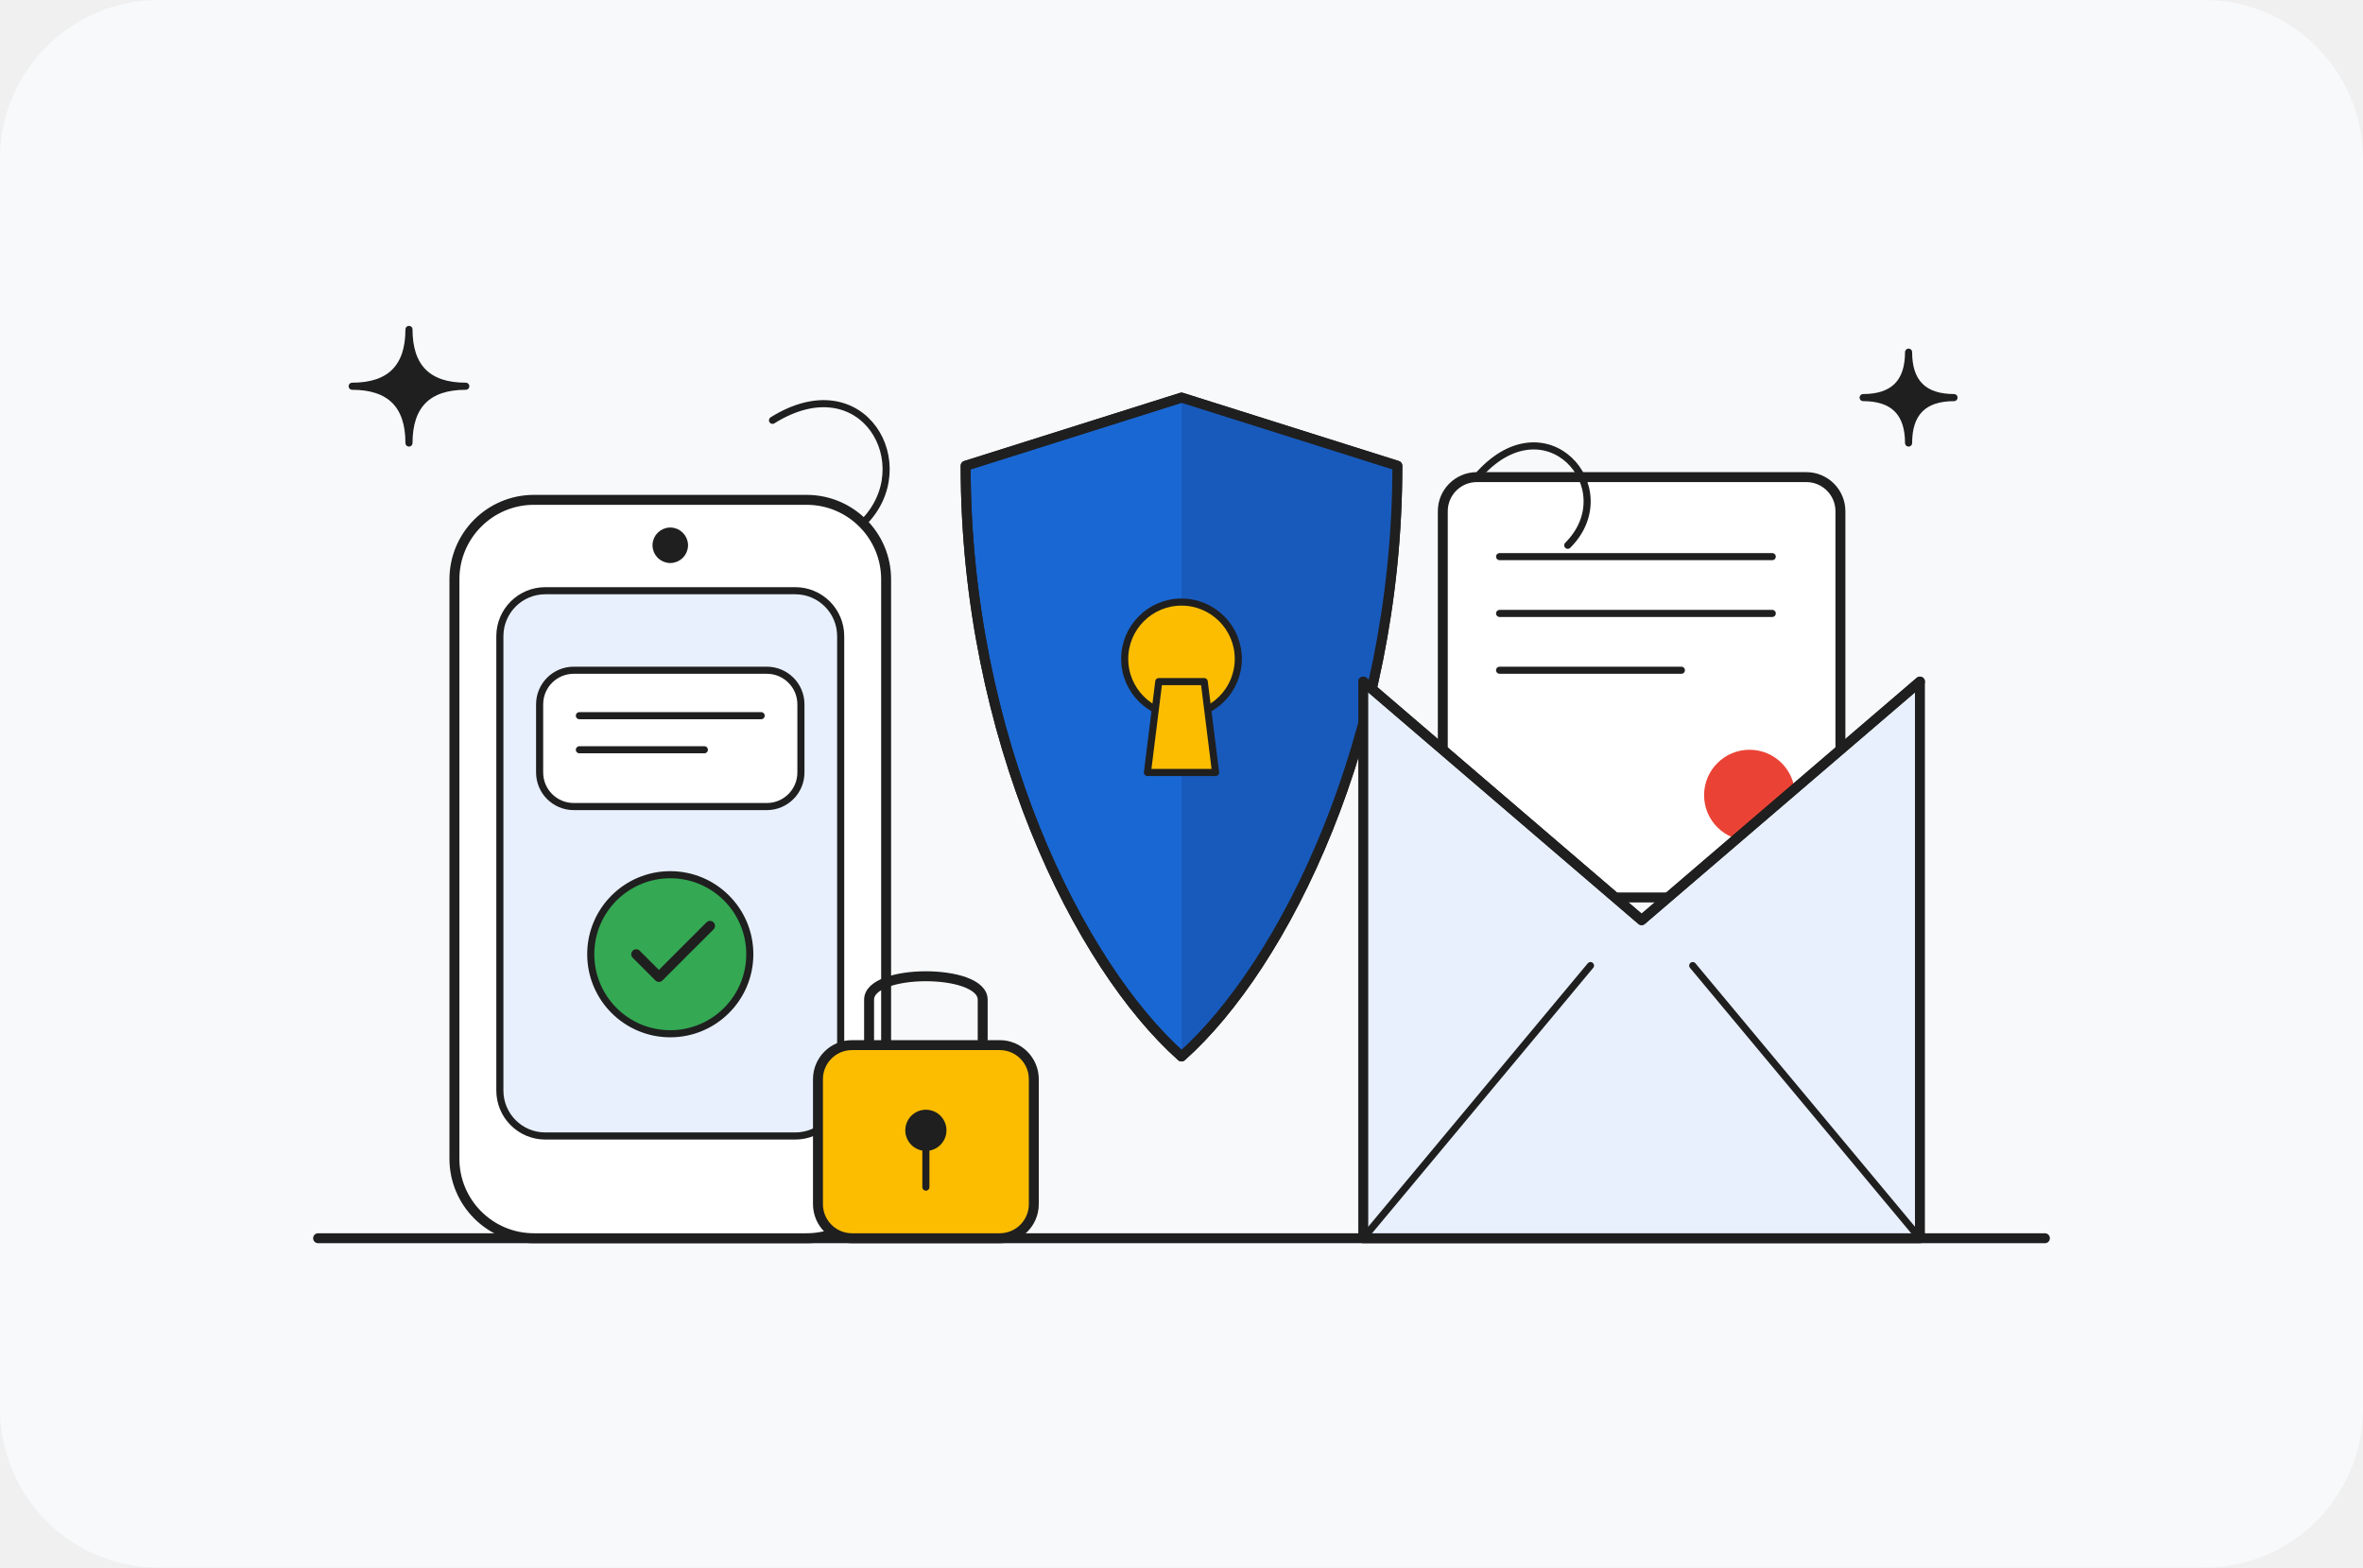
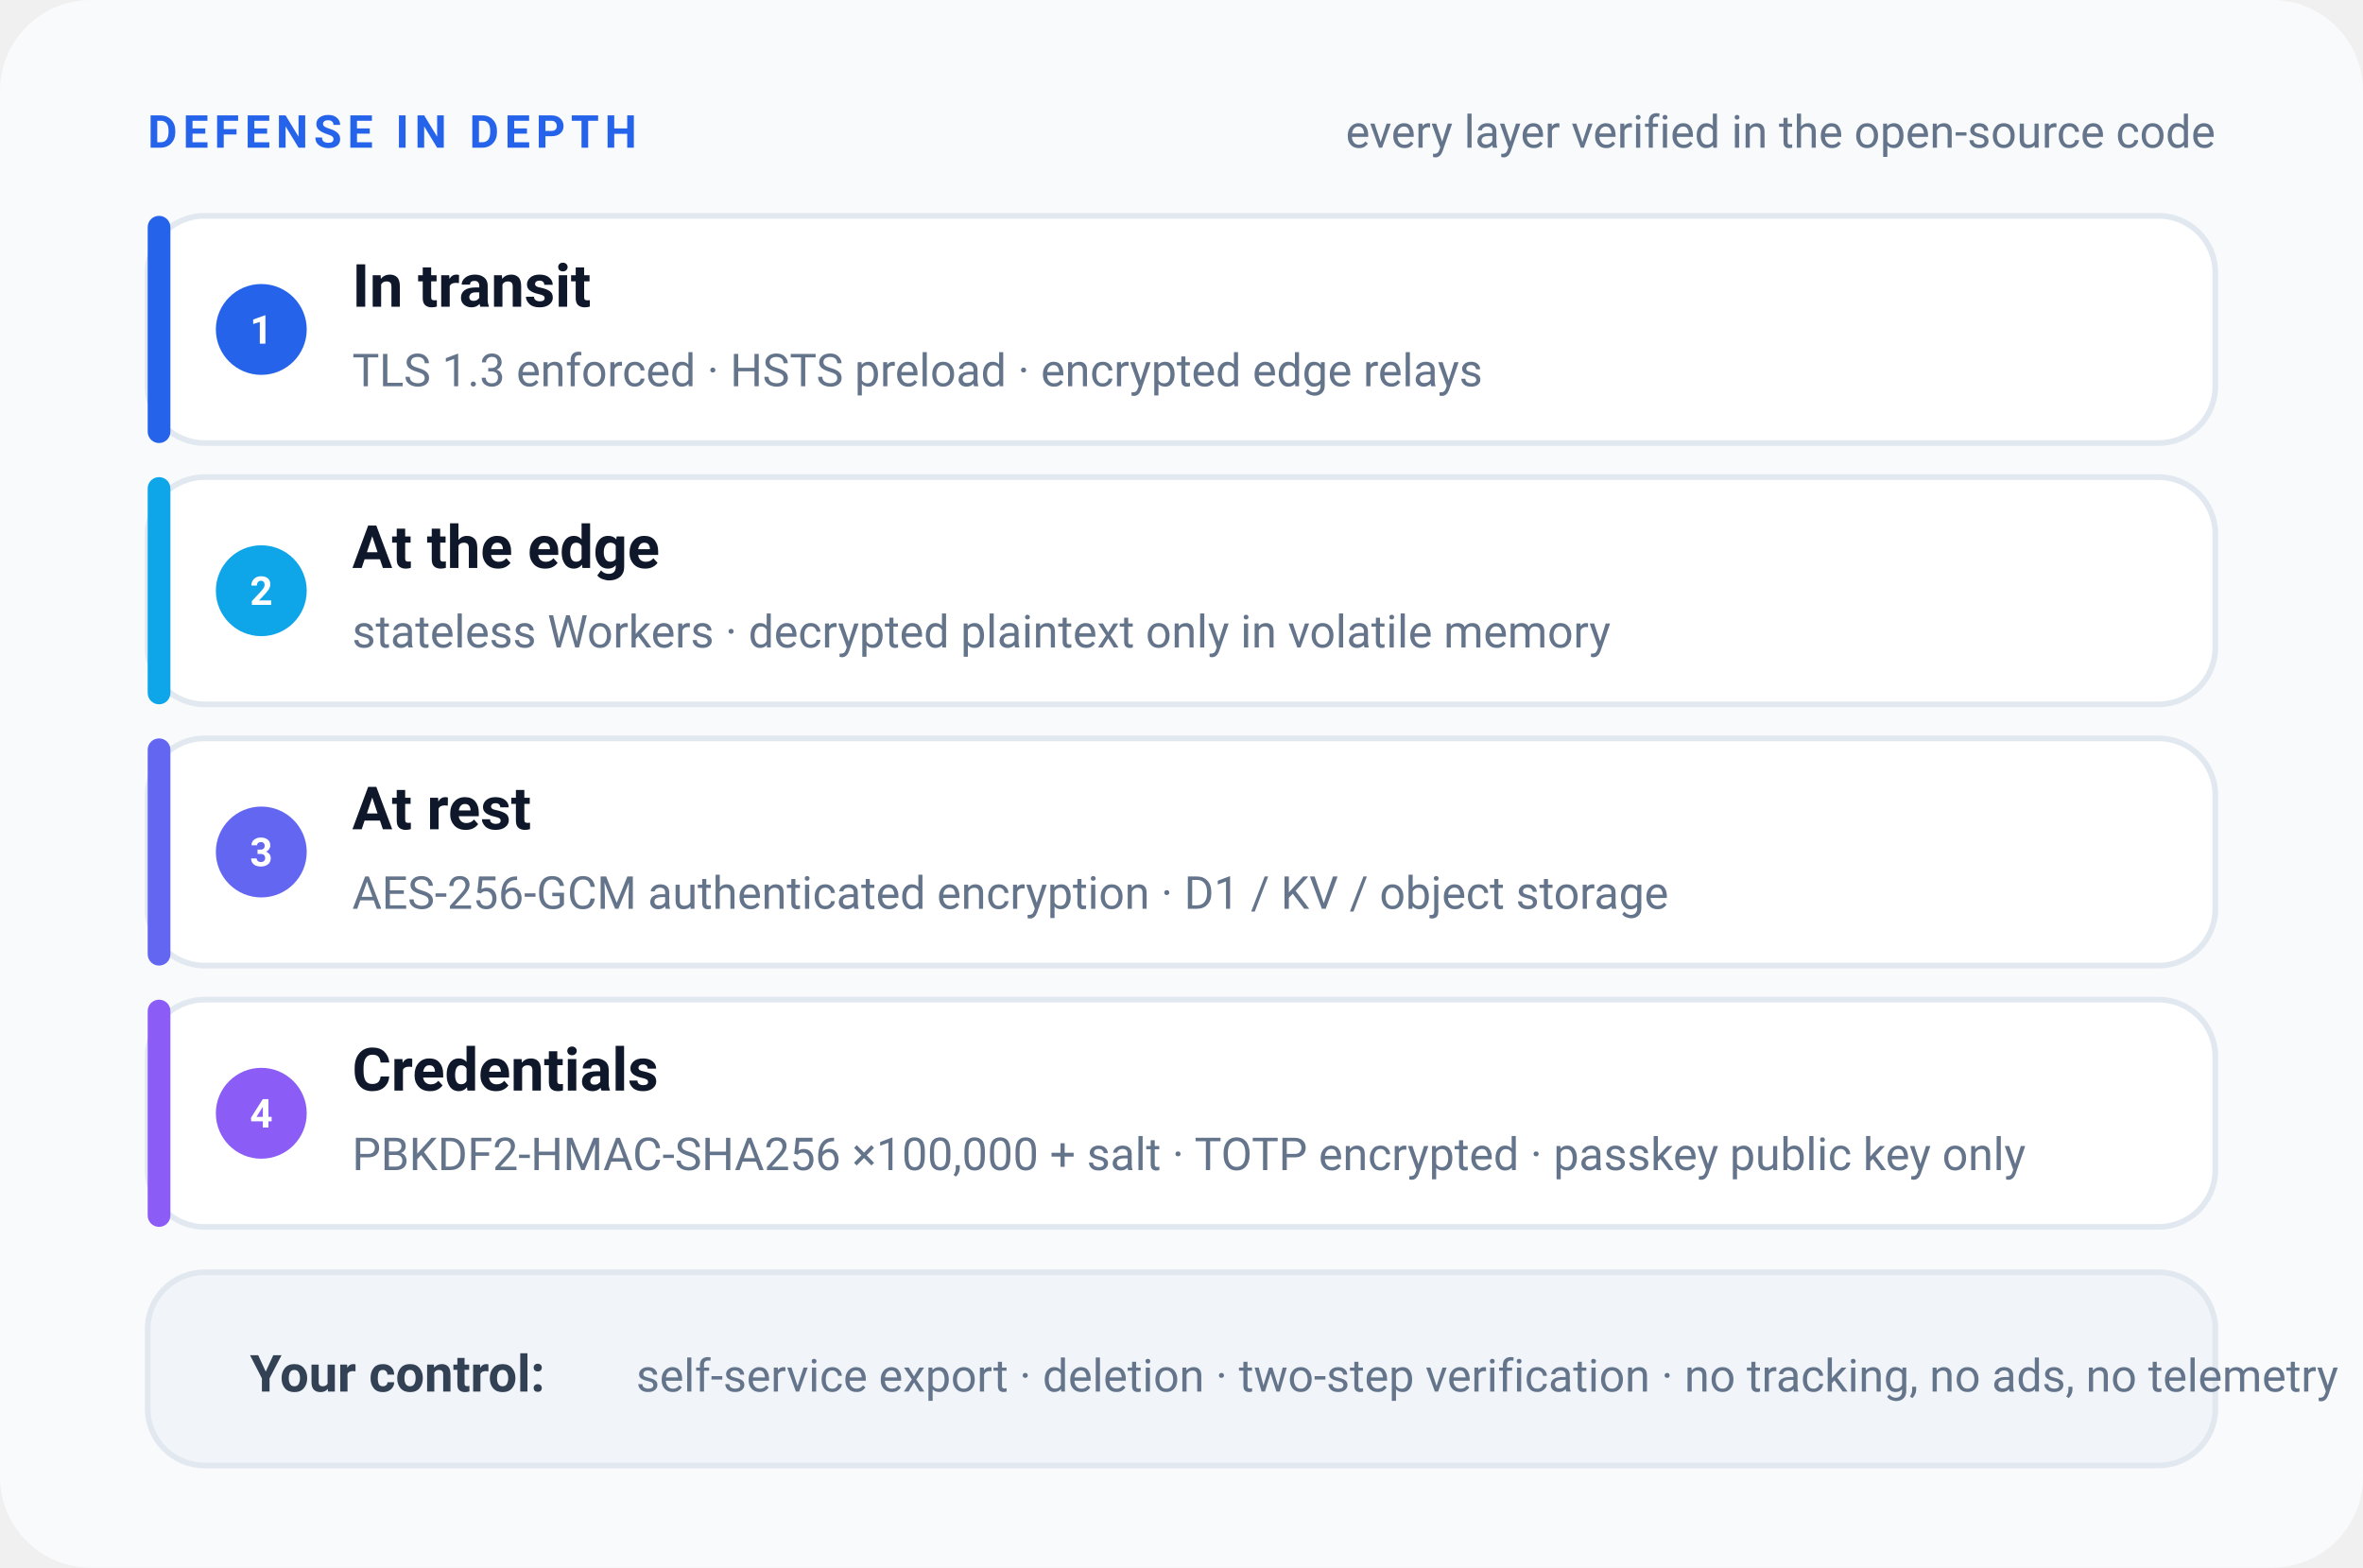
- <svg xmlns="http://www.w3.org/2000/svg" width="416" height="276" viewBox="0 0 416 276" fill="none" role="img" aria-label="EpoCanvas Mail Security and Trust Illustration">
+ <svg xmlns="http://www.w3.org/2000/svg" width="416" height="276" viewBox="0 0 416 276" role="img" aria-label="Defense in depth: four stacked protection layers from TLS transport to credential storage, resting on user control">
  <style>
-     .bg-plate { fill: #F8F9FA; }
-     .stroke-main { stroke: #1F1F1F; stroke-width: 1.75; stroke-linecap: round; stroke-linejoin: round; }
-     .stroke-sub { stroke: #1F1F1F; stroke-width: 1.25; stroke-linecap: round; stroke-linejoin: round; }
-     .fill-white { fill: #FFFFFF; }
-     .fill-blue-main { fill: #1967D2; }
-     .fill-blue-dark { fill: #185ABC; }
-     .fill-blue-light { fill: #E8F0FE; }
-     .fill-yellow { fill: #FCBD00; }
-     .fill-green { fill: #34A853; }
-     .fill-red { fill: #EA4335; }
-     .fill-gray { fill: #E1E3E1; }
+     .bg { fill: #f8fafc; }
+     .card { fill: #ffffff; stroke: #e2e8f0; stroke-width: 1; }
+     .base { fill: #f1f5f9; stroke: #e2e8f0; stroke-width: 1; }
+     .tab1 { fill: #2563eb; } .tab2 { fill: #0ea5e9; } .tab3 { fill: #6366f1; } .tab4 { fill: #8b5cf6; }
+     .t { font: 600 10.5px -apple-system, 'Segoe UI', Roboto, 'PingFang TC', 'Microsoft JhengHei', sans-serif; fill: #0f172a; }
+     .b { font: 400 8px -apple-system, 'Segoe UI', Roboto, 'PingFang TC', 'Microsoft JhengHei', sans-serif; fill: #64748b; }
+     .tag { font: 600 8px -apple-system, 'Segoe UI', Roboto, sans-serif; letter-spacing: 1px; fill: #2563eb; }
+     .num { font: 600 7px -apple-system, 'Segoe UI', Roboto, sans-serif; fill: #ffffff; }
+     .bt { font: 600 9px -apple-system, 'Segoe UI', Roboto, sans-serif; fill: #334155; }
    @media (prefers-color-scheme: dark) {
-       .bg-plate { fill: #131B2E; }
-       .fill-white { fill: #1E293B; }
-       .stroke-main { stroke: #E2E8F0; }
-       .stroke-sub { stroke: #CBD5E1; }
-       .fill-blue-light { fill: rgba(25, 103, 210, 0.25); }
-       .fill-gray { fill: #334155; }
+       .bg { fill: #0b0f19; }
+       .card { fill: #111827; stroke: #1e293b; }
+       .base { fill: #111827; stroke: #1e293b; }
+       .t { fill: #f1f5f9; }
+       .b { fill: #94a3b8; }
+       .tag { fill: #60a5fa; }
+       .bt { fill: #cbd5e1; }
    }
  </style>
-   <rect class="bg-plate" width="416" height="276" rx="28" />
-   <path class="stroke-main" d="M56 218 H360" />
-   <rect class="fill-white stroke-main" x="80" y="88" width="76" height="130" rx="14" />
-   <rect class="fill-blue-light stroke-sub" x="88" y="104" width="60" height="96" rx="8" />
-   <circle cx="118" cy="96" r="2.5" class="stroke-sub" fill="#1F1F1F" />
-   <rect class="fill-white stroke-sub" x="95" y="118" width="46" height="24" rx="6" />
-   <path class="stroke-sub" d="M102 126 H134 M102 132 H124" />
-   <circle cx="118" cy="168" r="14" class="fill-green stroke-sub" />
-   <path class="stroke-main" d="M112 168 L116 172 L125 163" stroke="#FFFFFF" />
-   <g transform="translate(162, 54)">
-     <path class="stroke-main" d="M46 16 L84 28 C84 76 64 116 46 132 C28 116 8 76 8 28 Z" fill="#1967D2" />
-     <path d="M46 16 L84 28 C84 76 64 116 46 132 V16 Z" class="fill-blue-dark" />
-     <path class="stroke-main" d="M46 16 L84 28 C84 76 64 116 46 132 C28 116 8 76 8 28 Z" fill="none" />
-     <circle cx="46" cy="62" r="10" class="fill-yellow stroke-sub" />
-     <path class="stroke-sub fill-yellow" d="M42 66 L50 66 L52 82 L40 82 Z" />
-   </g>
-   <g transform="translate(236, 102)">
-     <rect class="fill-white stroke-main" x="18" y="-18" width="70" height="74" rx="6" />
-     <path class="stroke-sub" d="M28 -4 H76 M28 6 H76 M28 16 H60" />
-     <circle cx="72" cy="38" r="8" class="fill-red" />
-     <path class="fill-blue-light stroke-main" d="M4 18 L53 60 L102 18 V116 H4 Z" />
-     <path class="stroke-main" d="M4 18 L53 60 L102 18" />
-     <path class="stroke-sub" d="M4 116 L44 68 M102 116 L62 68" />
-   </g>
-   <g transform="translate(144, 168)">
-     <rect class="fill-yellow stroke-main" x="0" y="16" width="38" height="34" rx="6" />
-     <path class="stroke-main" d="M9 16 V8 C9 2.5 29 2.5 29 8 V16" fill="none" />
-     <circle cx="19" cy="31" r="3" class="stroke-sub" fill="#1F1F1F" />
-     <path class="stroke-sub" d="M19 34 V41" />
-   </g>
-   <path class="stroke-sub" d="M72 58 Q72 68 82 68 Q72 68 72 78 Q72 68 62 68 Q72 68 72 58Z" fill="#1F1F1F" />
-   <path class="stroke-sub" d="M336 62 Q336 70 344 70 Q336 70 336 78 Q336 70 328 70 Q336 70 336 62Z" fill="#1F1F1F" />
-   <path class="stroke-sub" d="M136 74 C152 64 162 82 152 92" fill="none" />
-   <path class="stroke-sub" d="M260 84 C272 70 286 86 276 96" fill="none" />
+   <rect class="bg" width="416" height="276" rx="16" />
+   <text class="tag" x="26" y="26">DEFENSE IN DEPTH</text>
+   <text class="b" x="390" y="26" text-anchor="end">every layer verified in the open-source code</text>
+   <rect class="card" x="26" y="38" width="364" height="40" rx="10" />
+   <rect class="tab1" x="26" y="38" width="4" height="40" rx="2" />
+   <circle cx="46" cy="58" r="8" class="tab1" />
+   <text class="num" x="46" y="60.5" text-anchor="middle">1</text>
+   <text class="t" x="62" y="54">In transit</text>
+   <text class="b" x="62" y="68">TLS 1.3 enforced · HSTS preload · encrypted edge relays</text>
+   <rect class="card" x="26" y="84" width="364" height="40" rx="10" />
+   <rect class="tab2" x="26" y="84" width="4" height="40" rx="2" />
+   <circle cx="46" cy="104" r="8" class="tab2" />
+   <text class="num" x="46" y="106.5" text-anchor="middle">2</text>
+   <text class="t" x="62" y="100">At the edge</text>
+   <text class="b" x="62" y="114">stateless Workers · decrypted plaintext only in volatile memory</text>
+   <rect class="card" x="26" y="130" width="364" height="40" rx="10" />
+   <rect class="tab3" x="26" y="130" width="4" height="40" rx="2" />
+   <circle cx="46" cy="150" r="8" class="tab3" />
+   <text class="num" x="46" y="152.5" text-anchor="middle">3</text>
+   <text class="t" x="62" y="146">At rest</text>
+   <text class="b" x="62" y="160">AES-256-GCM authenticated encryption · D1 / KV / object storage</text>
+   <rect class="card" x="26" y="176" width="364" height="40" rx="10" />
+   <rect class="tab4" x="26" y="176" width="4" height="40" rx="2" />
+   <circle cx="46" cy="196" r="8" class="tab4" />
+   <text class="num" x="46" y="198.5" text-anchor="middle">4</text>
+   <text class="t" x="62" y="192">Credentials</text>
+   <text class="b" x="62" y="206">PBKDF2-HMAC-SHA256 ×100,000 + salt · TOTP encrypted · passkey public key only</text>
+   <rect class="base" x="26" y="224" width="364" height="34" rx="10" />
+   <text class="bt" x="44" y="245">Your control:</text>
+   <text class="b" x="112" y="245">self-service export · deletion · two-step verification · no tracking, no ads, no telemetry</text>
</svg>
